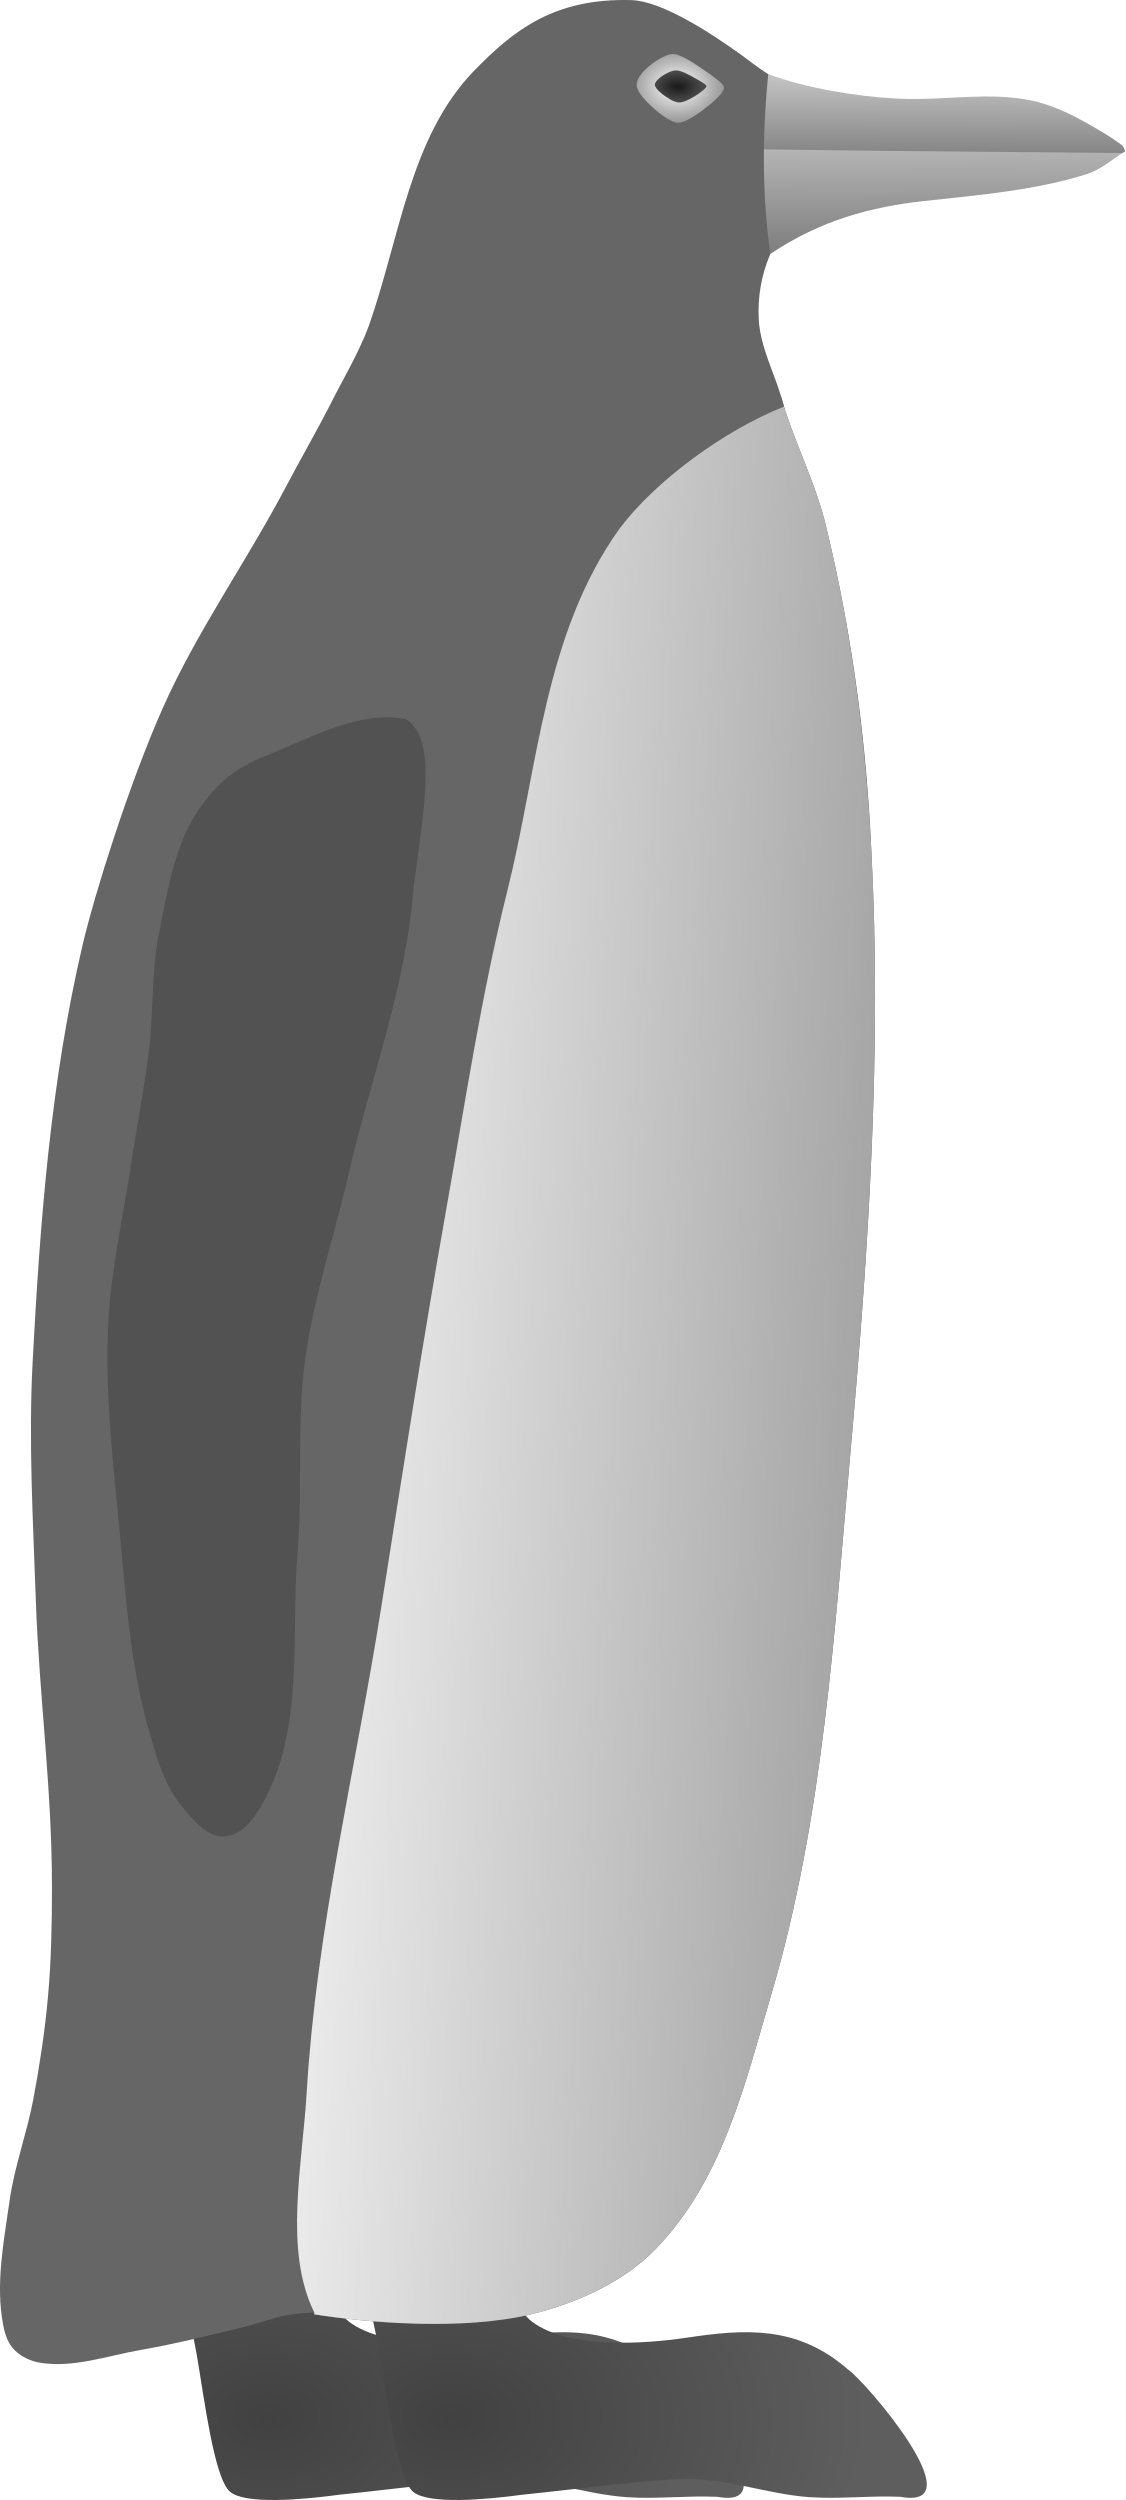
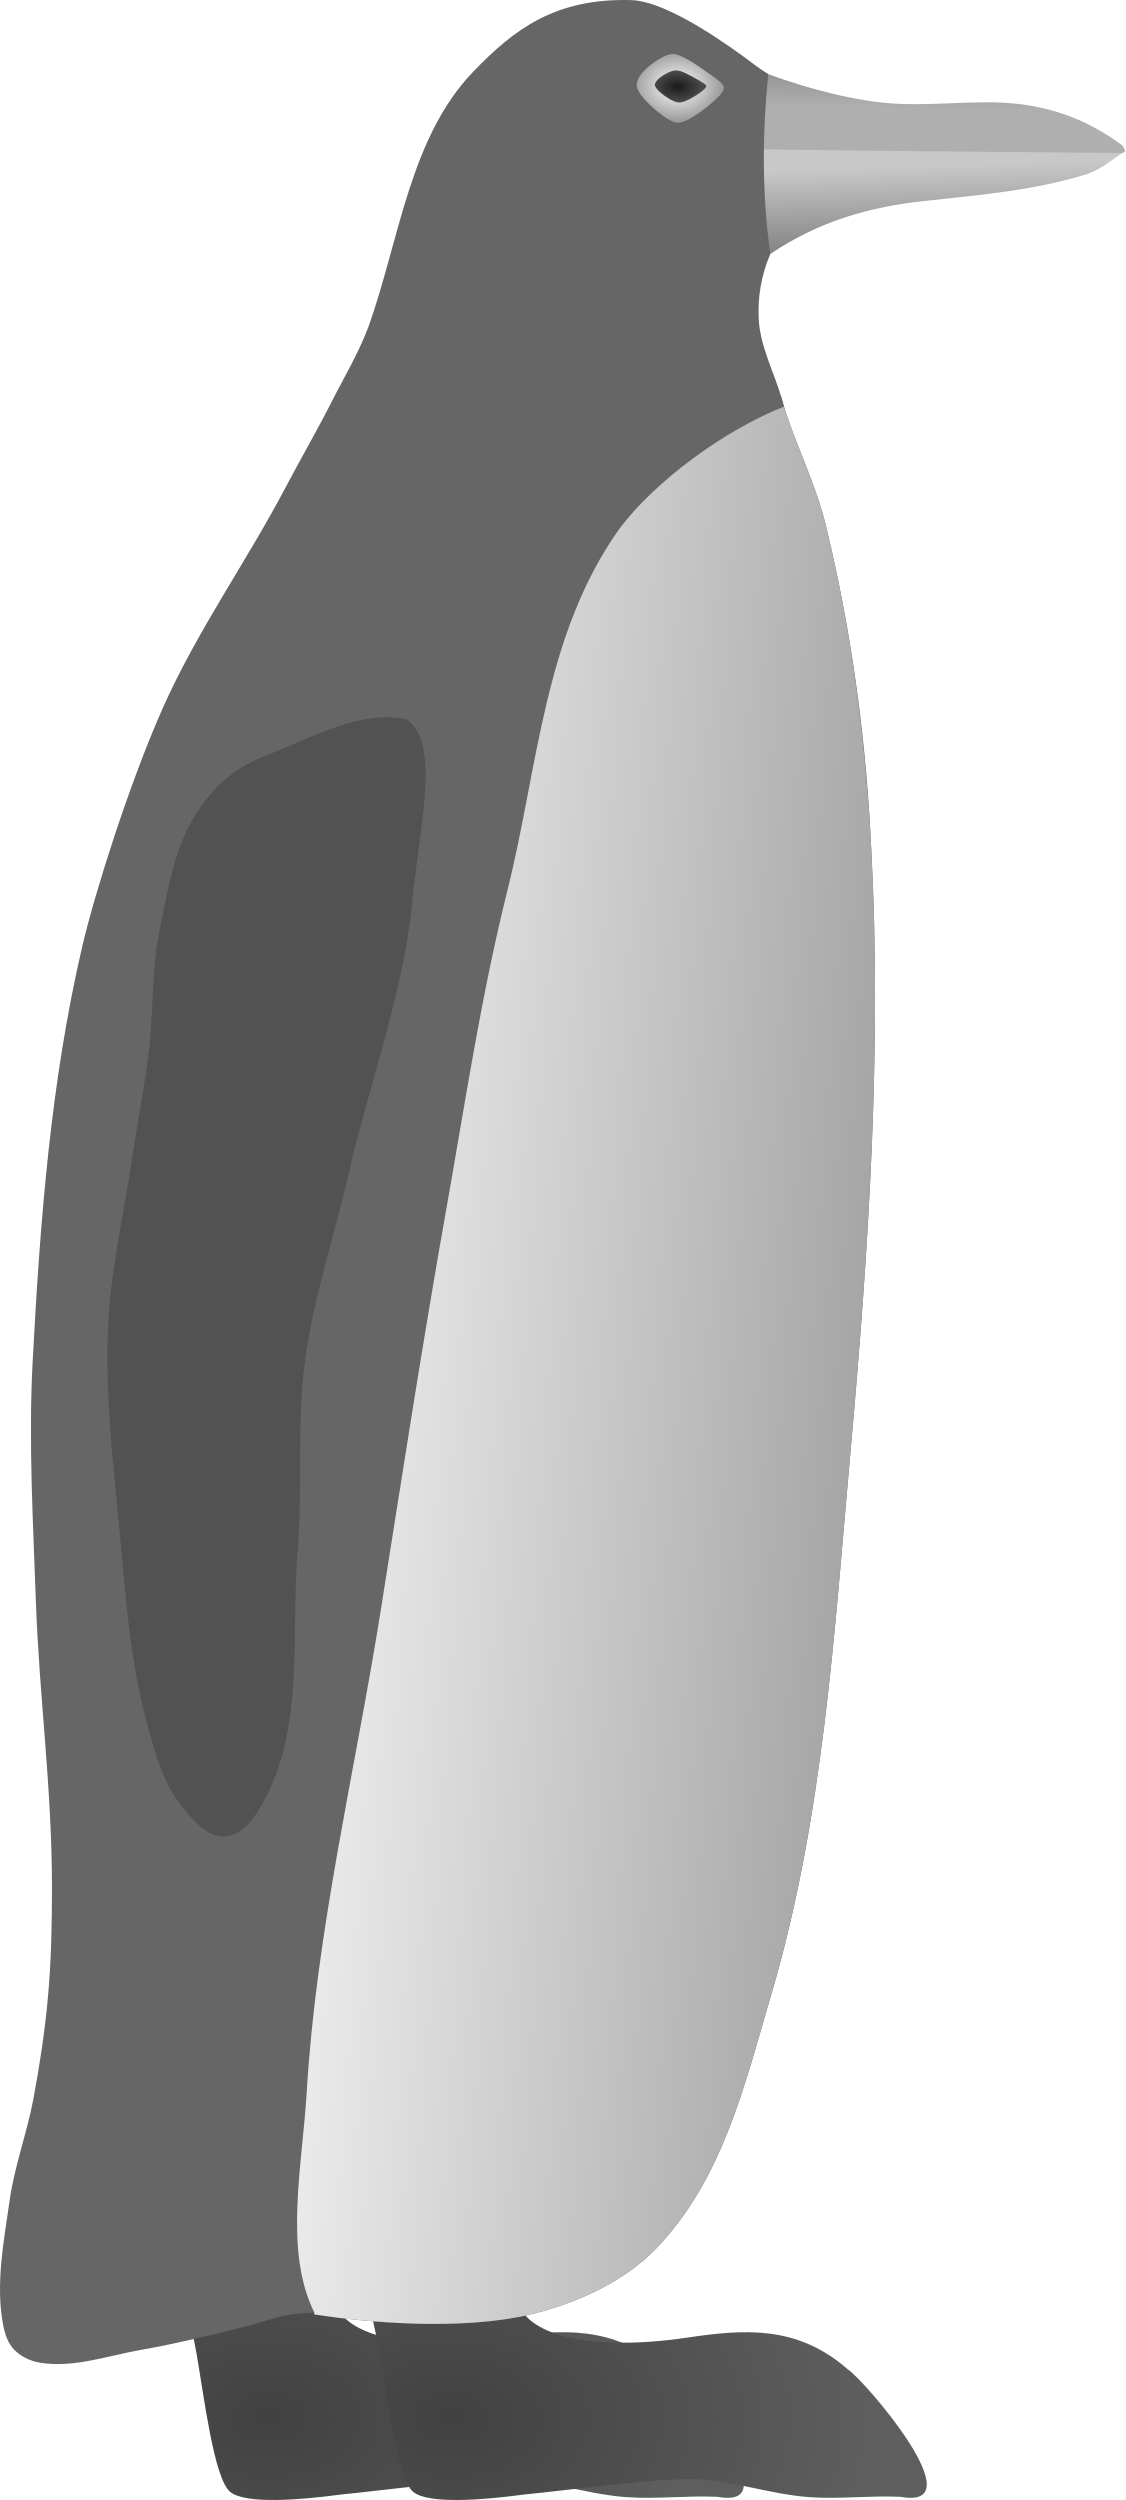
<svg xmlns="http://www.w3.org/2000/svg" xmlns:xlink="http://www.w3.org/1999/xlink" width="130.969mm" height="291.042mm" viewBox="0 0 130.969 291.042" version="1.1" id="svg159">
  <defs id="defs156">
+     <linearGradient id="Gradient_Beak_Upper">
+       <stop style="stop-color:#646464;stop-opacity:1;" offset="0" id="stop8464" />
+       <stop style="stop-color:#afafaf;stop-opacity:1;" offset="1" id="stop8466" />
+     </linearGradient>
    <filter style="color-interpolation-filters:sRGB" id="filter975-3-5-5-8-3-3" x="-7.6126851e-06" width="1" y="-2.9811543e-06" height="1">
      <feGaussianBlur stdDeviation="0.001" id="feGaussianBlur977-6-7-8-6-0-2" />
    </filter>
-     <linearGradient y2="267.964" x2="2781.636" y1="253.283" x1="2528.007" gradientUnits="userSpaceOnUse" id="linearGradient1614" xlink:href="#linearGradient1211" />
-     <linearGradient id="linearGradient1211">
+     <linearGradient y2="267.964" x2="2781.636" y1="253.283" x1="2528.007" gradientUnits="userSpaceOnUse" id="linearGradient1614" xlink:href="#Gradient_Torso_Belly" />
+     <linearGradient id="Gradient_Torso_Belly">
      <stop style="stop-color:#fafafa;stop-opacity:1" offset="0" id="stop1207" />
      <stop style="stop-color:#8c8c8c;stop-opacity:1" offset="1" id="stop1209" />
    </linearGradient>
    <filter height="1" y="-3.1936779e-06" width="1" x="-1.194304e-05" id="filter975-3-5-5" style="color-interpolation-filters:sRGB">
      <feGaussianBlur id="feGaussianBlur977-6-7-8" stdDeviation="0.001" />
    </filter>
-     <radialGradient r="4.934" fy="148.413" fx="431.379" cy="148.413" cx="431.379" gradientTransform="matrix(0.9360363,0,0,0.9372107,1335.049,-6.049578)" gradientUnits="userSpaceOnUse" id="radialGradient1610-6-2" xlink:href="#linearGradient5394" />
-     <linearGradient id="linearGradient5394">
+     <radialGradient r="4.934" fy="148.413" fx="431.379" cy="148.413" cx="431.379" gradientTransform="matrix(0.9360363,0,0,0.9372107,1335.049,-6.049578)" gradientUnits="userSpaceOnUse" id="radialGradient1610-6-2" xlink:href="#Gradient_Eye_Outer" />
+     <linearGradient id="Gradient_Eye_Outer">
      <stop style="stop-color:#ffffff;stop-opacity:1" offset="0" id="stop5390" />
      <stop style="stop-color:#969696;stop-opacity:1;" offset="1" id="stop5392" />
    </linearGradient>
-     <radialGradient spreadMethod="reflect" r="2.615" fy="150.466" fx="431.219" cy="150.466" cx="431.219" gradientTransform="matrix(0.9360363,0,0,0.7405205,1335.049,21.75035)" gradientUnits="userSpaceOnUse" id="radialGradient1612-1-1" xlink:href="#linearGradient1312" />
-     <linearGradient id="linearGradient1312">
+     <radialGradient spreadMethod="reflect" r="2.615" fy="150.466" fx="431.219" cy="150.466" cx="431.219" gradientTransform="matrix(0.9360363,0,0,0.7405205,1335.049,21.75035)" gradientUnits="userSpaceOnUse" id="radialGradient1612-1-1" xlink:href="#Gradient_Eye_Inner" />
+     <linearGradient id="Gradient_Eye_Inner">
      <stop style="stop-color:#19191a;stop-opacity:1;" offset="0" id="stop1308" />
      <stop style="stop-color:#4b4b4b;stop-opacity:1;" offset="1" id="stop1310" />
    </linearGradient>
-     <radialGradient xlink:href="#linearGradient1195" id="radialGradient1620" gradientUnits="userSpaceOnUse" gradientTransform="matrix(2.455076,0.01583455,-0.00586588,1.68805,-2219.8,-411.2972)" cx="957.882" cy="414.263" fx="957.882" fy="414.263" r="28.391" />
-     <linearGradient id="linearGradient1195">
+     <radialGradient xlink:href="#Gradient_Foot" id="radialGradient1620" gradientUnits="userSpaceOnUse" gradientTransform="matrix(2.455076,0.01583455,-0.00586588,1.68805,-2219.8,-411.2972)" cx="957.882" cy="414.263" fx="957.882" fy="414.263" r="28.391" />
+     <linearGradient id="Gradient_Foot">
      <stop style="stop-color:#414141;stop-opacity:1;" offset="0" id="stop1191" />
      <stop style="stop-color:#5e5e5e;stop-opacity:1" offset="1" id="stop1193" />
    </linearGradient>
-     <linearGradient y2="94.329" x2="493.428" y1="60.179" x1="493.616" gradientTransform="matrix(0.5628786,0,0,0.4828743,27.9578,-142.5808)" gradientUnits="userSpaceOnUse" id="linearGradient1616" xlink:href="#linearGradient1403" />
-     <linearGradient id="linearGradient1403">
-       <stop style="stop-color:#cccccc;stop-opacity:1" offset="0" id="stop1399" />
-       <stop style="stop-color:#808080;stop-opacity:1" offset="1" id="stop1401" />
+     <linearGradient y2="75.632" x2="499.09" y1="42.586" x1="499.812" gradientTransform="matrix(0.5628786,0,0,0.4828743,27.9578,-142.5808)" gradientUnits="userSpaceOnUse" id="linearGradient1616" xlink:href="#Gradient_Beak_Upper" />
+     <linearGradient id="Gradient_Beak_Lower">
+       <stop style="stop-color:#646464;stop-opacity:1;" offset="0" id="stop1399" />
+       <stop style="stop-color:#c8c8c8;stop-opacity:1;" offset="1" id="stop1401" />
    </linearGradient>
-     <linearGradient y2="84.301" x2="494.809" y1="137.144" x1="495.284" gradientTransform="matrix(0.2925267,0,0,0.2666191,2000.733,161.5768)" gradientUnits="userSpaceOnUse" id="linearGradient1618" xlink:href="#linearGradient1411" />
-     <linearGradient id="linearGradient1411">
-       <stop style="stop-color:#737373;stop-opacity:1" offset="0" id="stop1407" />
-       <stop style="stop-color:#bfbfbf;stop-opacity:1" offset="1" id="stop1409" />
-     </linearGradient>
-     <radialGradient r="28.391" fy="414.263" fx="957.882" cy="414.263" cx="957.882" gradientTransform="matrix(2.455539,0.01583465,-0.005867,1.688055,-2252.757,-411.2994)" gradientUnits="userSpaceOnUse" id="radialGradient1100" xlink:href="#linearGradient1195" />
+     <linearGradient y2="98.155" x2="493.495" y1="142.045" x1="495.191" gradientTransform="matrix(0.2925267,0,0,0.2666191,2000.733,161.5768)" gradientUnits="userSpaceOnUse" id="linearGradient1618" xlink:href="#Gradient_Beak_Lower" />
+     <radialGradient r="28.391" fy="414.263" fx="957.882" cy="414.263" cx="957.882" gradientTransform="matrix(2.455539,0.01583465,-0.005867,1.688055,-2252.757,-411.2994)" gradientUnits="userSpaceOnUse" id="radialGradient1100" xlink:href="#Gradient_Foot" />
  </defs>
  <path id="Flipper_Back" style="display:inline;mix-blend-mode:normal;fill:#525252;fill-opacity:1;stroke:none;stroke-width:1.75;stroke-linecap:butt;stroke-linejoin:miter;stroke-miterlimit:4;stroke-dasharray:none;stroke-opacity:1;image-rendering:optimizeQuality" d="m 65.26,155.444 c 1.296,12.855 2.01,25.9 5.598,38.394 1.481,5.155 2.937,10.62 6.506,14.855 2.098,2.489 4.847,5.892 8.295,5.643 3.804,-0.274 6.312,-4.338 7.947,-7.459 7.253,-13.848 4.686,-30.375 5.992,-45.655 1.004,-11.752 -0.216,-23.644 1.411,-35.339 1.657,-11.909 5.676,-23.45 8.465,-35.184 4.147,-17.446 10.909,-34.525 12.297,-52.366 1.787,-14.115 4.854,-27.873 -1.341,-31.792 -8.724,-1.795 -17.958,3.298 -26.407,6.572 -6.607,2.454 -9.907,5.512 -13.043,9.755 -4.983,6.742 -6.227,15.288 -7.918,23.254 -1.541,7.261 -1.054,14.764 -1.977,22.11 -0.853,6.795 -2.244,13.526 -3.288,20.299 -1.597,10.359 -4.083,20.655 -4.55,31.106 -0.533,11.942 0.812,23.907 2.013,35.809 z" transform="matrix(0.5313641,0,0,0.547634,10.44746,94.08492)" />
  <path style="display:inline;mix-blend-mode:normal;fill:url(#radialGradient1100);fill-opacity:1;stroke:none;stroke-width:4.104;stroke-linecap:butt;stroke-linejoin:miter;stroke-miterlimit:4;stroke-dasharray:none;stroke-opacity:1;image-rendering:optimizeQuality" d="m 84.92,292.346 c 1.24,7.271 2.914,21.29 5.605,23.622 2.558,2.219 12.136,1.362 18.377,0.499 9.294,-0.969 19.316,-2.406 26.683,-2.675 7.265,-0.265 14.266,2.601 21.465,3.105 5.047,0.353 9.914,-0.303 15.171,-0.064 12.836,2.377 -6.123,-20.077 -8.812,-21.827 -8.597,-7.693 -17.594,-6.86 -27.101,-5.418 -7.387,1.121 -19.816,1.892 -25.829,-2.742 -2.769,-2.134 -3.833,-6.682 -4.867,-10.781 -3.707,-14.702 6.335,-34.033 2.326,-46.525 -3.494,-9.282 -7.844,-8.394 -13.521,-7.457 -8.386,1.384 -13.049,5.052 -15.991,11.408 -4.107,8.874 0,20.147 1.02,30.111 1.08,9.728 4.137,20.911 5.473,28.745 z" id="Foot_Back" transform="matrix(0.6945694,0,0,0.6796641,-36.09703,75.33202)" />
  <path id="Beak_Lower" style="display:inline;mix-blend-mode:normal;fill:url(#linearGradient1618);fill-opacity:1;stroke:none;stroke-width:0.987;stroke-linecap:butt;stroke-linejoin:miter;stroke-miterlimit:4;stroke-dasharray:none;stroke-opacity:1;image-rendering:optimizeQuality" d="m 2119.651,185.464 c 6.751,6.365 6.726,6.433 11.697,10.814 4.221,-3.278 8.466,-4.584 12.938,-5.15 4.78,-0.605 9.445,-1.05 13.824,-2.662 1.155,-0.498 1.99,-1.348 2.871,-2.014 0.075,-0.056 0.155,-0.111 0.23,-0.165 l -0.189,-0.189 c -13.947,0.312 -28.19,-0.678 -41.373,-0.635 z" transform="matrix(1.382509,0,0,1.195401,-2856.926,-205.0705)" />
-   <path id="Beak_Upper" style="display:inline;mix-blend-mode:normal;fill:url(#linearGradient1616);fill-opacity:1;stroke:none;stroke-width:1.843;stroke-linecap:butt;stroke-linejoin:miter;stroke-miterlimit:4;stroke-dasharray:none;stroke-opacity:1;image-rendering:optimizeQuality" d="m 256.401,-99.232 c 28.475,0.624 57.895,0.791 83.303,1.045 0,0 0.463,-0.299 0.464,-0.298 -0.004,-0.259 -0.263,-0.899 -0.521,-1.094 -1.215,-0.929 -2.429,-1.759 -3.646,-2.501 -3.695,-2.255 -7.323,-4.354 -11.375,-5.292 -7.474,-1.73 -14.948,-0.018 -22.961,-0.412 -7.059,-0.347 -15.709,-1.872 -22.046,-4.318 -10.263,5.724 -16.775,8.394 -23.219,12.871 z" transform="matrix(0.6859365,0,0,0.6600404,-102.3654,82.62331)" />
+   <path id="Beak_Upper" style="display:inline;mix-blend-mode:normal;fill:url(#linearGradient1616);fill-opacity:1;stroke:none;stroke-width:1.843;stroke-linecap:butt;stroke-linejoin:miter;stroke-miterlimit:4;stroke-dasharray:none;stroke-opacity:1;image-rendering:optimizeQuality" d="m 256.401,-99.232 c 28.475,0.624 57.895,0.791 83.303,1.045 0,0 0.463,-0.299 0.464,-0.298 -0.004,-0.259 -0.263,-0.899 -0.521,-1.094 -1.215,-0.929 -2.429,-1.759 -3.646,-2.501 -3.695,-2.255 -7.461,-3.605 -11.463,-4.383 -7.524,-1.463 -14.948,-0.018 -22.961,-0.412 -7.059,-0.347 -15.622,-2.782 -21.958,-5.228 -10.263,5.724 -16.775,8.394 -23.219,12.871 z" transform="matrix(0.6859365,0,0,0.6600404,-102.3654,82.62331)" />
  <path id="Foot_Front" d="m 117.436,292.346 c 1.23,7.271 2.915,21.29 5.604,23.622 2.559,2.219 12.134,1.362 18.374,0.499 9.292,-0.969 19.313,-2.406 26.678,-2.675 7.265,-0.265 14.265,2.601 21.462,3.105 5.047,0.353 9.913,-0.303 15.168,-0.065 12.835,2.377 -6.123,-20.077 -8.81,-21.827 -8.597,-7.693 -17.59,-6.86 -27.094,-5.418 -7.386,1.121 -19.814,1.892 -25.824,-2.742 -2.769,-2.134 -3.834,-6.682 -4.867,-10.781 -3.705,-14.702 6.334,-34.033 2.327,-46.525 -3.495,-9.282 -7.844,-8.394 -13.518,-7.457 -8.383,1.384 -13.047,5.052 -15.988,11.408 -4.106,8.874 -0.088,20.147 1.018,30.111 1.082,9.728 4.135,20.911 5.472,28.745 z" style="display:inline;mix-blend-mode:normal;fill:url(#radialGradient1620);fill-opacity:1;stroke:none;stroke-width:4.103;stroke-linecap:butt;stroke-linejoin:miter;stroke-miterlimit:4;stroke-dasharray:none;stroke-opacity:1;image-rendering:optimizeQuality" transform="matrix(0.6945703,0,0,0.6796641,-37.37049,75.33203)" />
  <path id="Head_Base" style="display:inline;mix-blend-mode:normal;fill:#666666;fill-opacity:1;stroke:none;stroke-width:3.551;stroke-linecap:butt;stroke-linejoin:miter;stroke-miterlimit:4;stroke-dasharray:none;stroke-opacity:1;image-rendering:optimizeQuality" d="m 1064.039,182.485 c 0,0 39.885,71.574 70.545,74.523 27.398,0 82.193,-49.133 82.193,-49.133 -5.665,-10.659 -5.8,-19.058 -8.494,-28.818 -2.053,-8.136 -6.612,-18.279 -7.073,-27.982 -0.389,-8.198 0.74,-16.301 3.703,-24.256 -2.864,-23.147 -2.44,-46.046 -0.673,-66.176 -3.076,-2.166 -5.642,-4.595 -8.226,-6.747 -10.996,-9.158 -26.015,-20.132 -35.535,-20.502 -24.533,-0.801 -37.643,10.904 -50.493,26.213 -20.398,24.304 -23.627,61.608 -33.576,93.898 -3.257,10.094 -9.052,21.212 -12.373,28.98 z" transform="matrix(0.3639567,0,0,0.316283,-348.855,-10.54959)" />
  <g id="Eye-8" style="display:inline" transform="matrix(0.6467957,0,0,0.6390898,38.67189,84.64739)">
    <path id="Eye_Base-9-3" d="m 1738.492,129.049 c -0.796,-0.09 -2.056,1.06 -2.675,1.804 -0.619,0.744 -0.94,1.451 -0.938,2.021 0,0.571 0.359,1.31 1.063,2.232 0.704,0.921 2.168,2.521 2.966,2.509 0.798,-0.011 2.259,-1.403 3.073,-2.274 0.814,-0.871 1.418,-1.684 1.367,-2.149 -0.051,-0.465 -0.876,-1.199 -1.773,-2.002 -0.898,-0.803 -2.288,-2.051 -3.083,-2.141 z" style="display:inline;fill:url(#radialGradient1610-6-2);fill-opacity:1;stroke:none;stroke-width:1.084;stroke-linecap:round;stroke-linejoin:round;stroke-miterlimit:4;stroke-dasharray:none;stroke-opacity:1;image-rendering:optimizeQuality" transform="matrix(1.85549,0,0,1.460917,-3164.242,-311.1283)" />
    <path style="display:inline;fill:url(#radialGradient1612-1-1);fill-opacity:1;stroke:none;stroke-width:0.656;stroke-linecap:butt;stroke-linejoin:round;stroke-miterlimit:4;stroke-dasharray:none;stroke-opacity:1" d="m 1738.593,131.114 c -0.508,-0.044 -1.209,0.481 -1.579,0.849 -0.37,0.368 -0.559,0.709 -0.562,0.97 -0,0.261 0.225,0.649 0.638,1.091 0.413,0.443 1.195,1.145 1.723,1.163 0.527,0.018 1.353,-0.628 1.835,-1.051 0.482,-0.423 0.857,-0.838 0.827,-1.046 -0.03,-0.209 -0.535,-0.578 -1.063,-0.967 -0.529,-0.389 -1.31,-0.965 -1.818,-1.009 z" id="Eye_Cornea-5-6" transform="matrix(1.84397,0,0,1.434252,-3143.89,-307.6722)" />
  </g>
  <g id="Torso_Base" style="display:inline;mix-blend-mode:normal;stroke-width:1;stroke-dasharray:none" transform="matrix(0.6841489,0,0,0.6657705,-33.35477,82.22404)">
    <path id="Torso_Back" style="display:inline;opacity:1;mix-blend-mode:normal;fill:#666666;fill-opacity:1;stroke:none;stroke-width:1.985;stroke-linecap:butt;stroke-linejoin:miter;stroke-miterlimit:4;stroke-dasharray:none;stroke-opacity:1;filter:url(#filter975-3-5-5-8-3-3);image-rendering:optimizeQuality" d="m 1019.399,181.303 -144.949,3.398 c -3.493,7.738 -7.372,15.502 -11.016,23.173 h -0.002 c -0.991,2.086 -2,4.17 -2.967,6.264 -12.606,27.308 -28.762,52.999 -39.717,81.023 -10.982,28.094 -22.023,68.171 -25.846,86.754 -10.254,49.853 -13.639,101.024 -16.01,151.875 -1.354,29.052 0.142,58.175 1.033,87.244 1.07,34.882 5.173,68.009 5.18,104.566 0,13.272 -0.23,26.566 -1.273,39.797 -0.996,12.621 -2.678,25.195 -4.754,37.684 -2.036,12.252 -6,24.163 -7.545,36.486 -1.903,15.186 -4.654,30.779 -2.086,45.867 0.541,3.181 1.488,6.554 3.615,8.98 2.065,2.356 5.105,4.042 8.184,4.619 10.772,2.018 21.79,-2.57 32.541,-4.699 11.168,-2.211 22.138,-5.341 33.113,-8.369 5.133,-1.416 10.044,-3.753 15.305,-4.58 2.402,-0.378 4.812,-0.562 7.24,-0.602 0.04,0.217 -0.187,0.579 0.014,0.615 16.143,2.918 47.338,6.114 69.754,-0.064 14.919,-4.112 29.837,-11.985 39.893,-23.748 21.682,-25.364 28.813,-60.638 37.205,-92.934 16.805,-64.669 20.255,-132.212 25.523,-198.82 5.764,-72.868 10.024,-146.17 6.621,-219.186 -0.01,-0.108 -0.011,-0.216 -0.016,-0.324 -1.472,-36.426 -5.579,-72.887 -12.713,-108.645 -0.63,-3.17 -1.277,-6.334 -1.959,-9.492 -1.477,-6.841 -3.646,-13.582 -5.949,-20.311 v -0.002 c -2.3,-6.72 -4.736,-13.428 -6.746,-20.209 -0.289,-0.914 -0.535,-1.622 -0.68,-2.43 -0.401,-1.628 -0.364,-1.647 -0.994,-3.933 z" transform="matrix(0.5294,0,0,0.4791874,-358.0385,-141.1626)" />
    <path id="Torso_Belly" style="display:inline;mix-blend-mode:normal;fill:url(#linearGradient1614);fill-opacity:1;stroke:none;stroke-width:1.909;stroke-linecap:butt;stroke-linejoin:miter;stroke-miterlimit:4;stroke-dasharray:none;stroke-opacity:1;filter:url(#filter975-3-5-5);image-rendering:optimizeQuality" d="m 2631.924,240.141 c -23.43,36.968 -25.26,83.765 -34.725,126.421 -8.159,36.772 -13.099,74.18 -18.96,111.381 -7.332,46.54 -13.707,93.224 -20.268,139.877 -7.914,56.275 -20.053,112.177 -23.036,168.92 -1.351,25.689 -7.187,55.523 2.353,77.137 0.129,0.185 -0.192,0.626 0.024,0.665 15.578,2.796 45.682,5.859 67.314,-0.061 14.397,-3.94 28.791,-11.485 38.495,-22.757 20.923,-24.305 27.804,-58.108 35.903,-89.055 16.217,-61.97 19.547,-126.692 24.631,-190.521 5.562,-69.827 9.672,-140.07 6.388,-210.038 -1.788,-38.091 -6.072,-76.255 -14.172,-113.518 -2.849,-13.104 -8.369,-25.825 -12.25,-38.83 -0.279,-0.876 -0.515,-1.553 -0.655,-2.327 -18.539,8.267 -39.974,26.031 -51.041,42.706 z" transform="matrix(0.5486034,0,0,0.5000569,-1289.725,-151.1277)" />
  </g>
  <path id="path3148" style="display:inline;mix-blend-mode:normal;fill:#525252;fill-opacity:1;stroke:none;stroke-width:1.75;stroke-linecap:butt;stroke-linejoin:miter;stroke-miterlimit:4;stroke-dasharray:none;stroke-opacity:1;image-rendering:optimizeQuality" d="m 65.26,155.444 c 1.296,12.855 2.01,25.9 5.598,38.394 1.481,5.155 2.937,10.62 6.506,14.855 2.098,2.489 4.847,5.892 8.295,5.643 3.804,-0.274 6.312,-4.338 7.947,-7.459 7.253,-13.848 4.686,-30.375 5.992,-45.655 1.004,-11.752 -0.216,-23.644 1.411,-35.339 1.657,-11.909 5.676,-23.45 8.465,-35.184 4.147,-17.446 10.909,-34.525 12.297,-52.366 1.787,-14.115 4.854,-27.873 -1.341,-31.792 -8.724,-1.795 -17.958,3.298 -26.407,6.572 -6.607,2.454 -9.907,5.512 -13.043,9.755 -4.983,6.742 -6.227,15.288 -7.918,23.254 -1.541,7.261 -1.054,14.764 -1.977,22.11 -0.853,6.795 -2.244,13.526 -3.288,20.299 -1.597,10.359 -4.083,20.655 -4.55,31.106 -0.533,11.942 0.812,23.907 2.013,35.809 z" transform="matrix(0.6072733,0,0,0.6258674,-25.83241,79.64244)" />
</svg>
